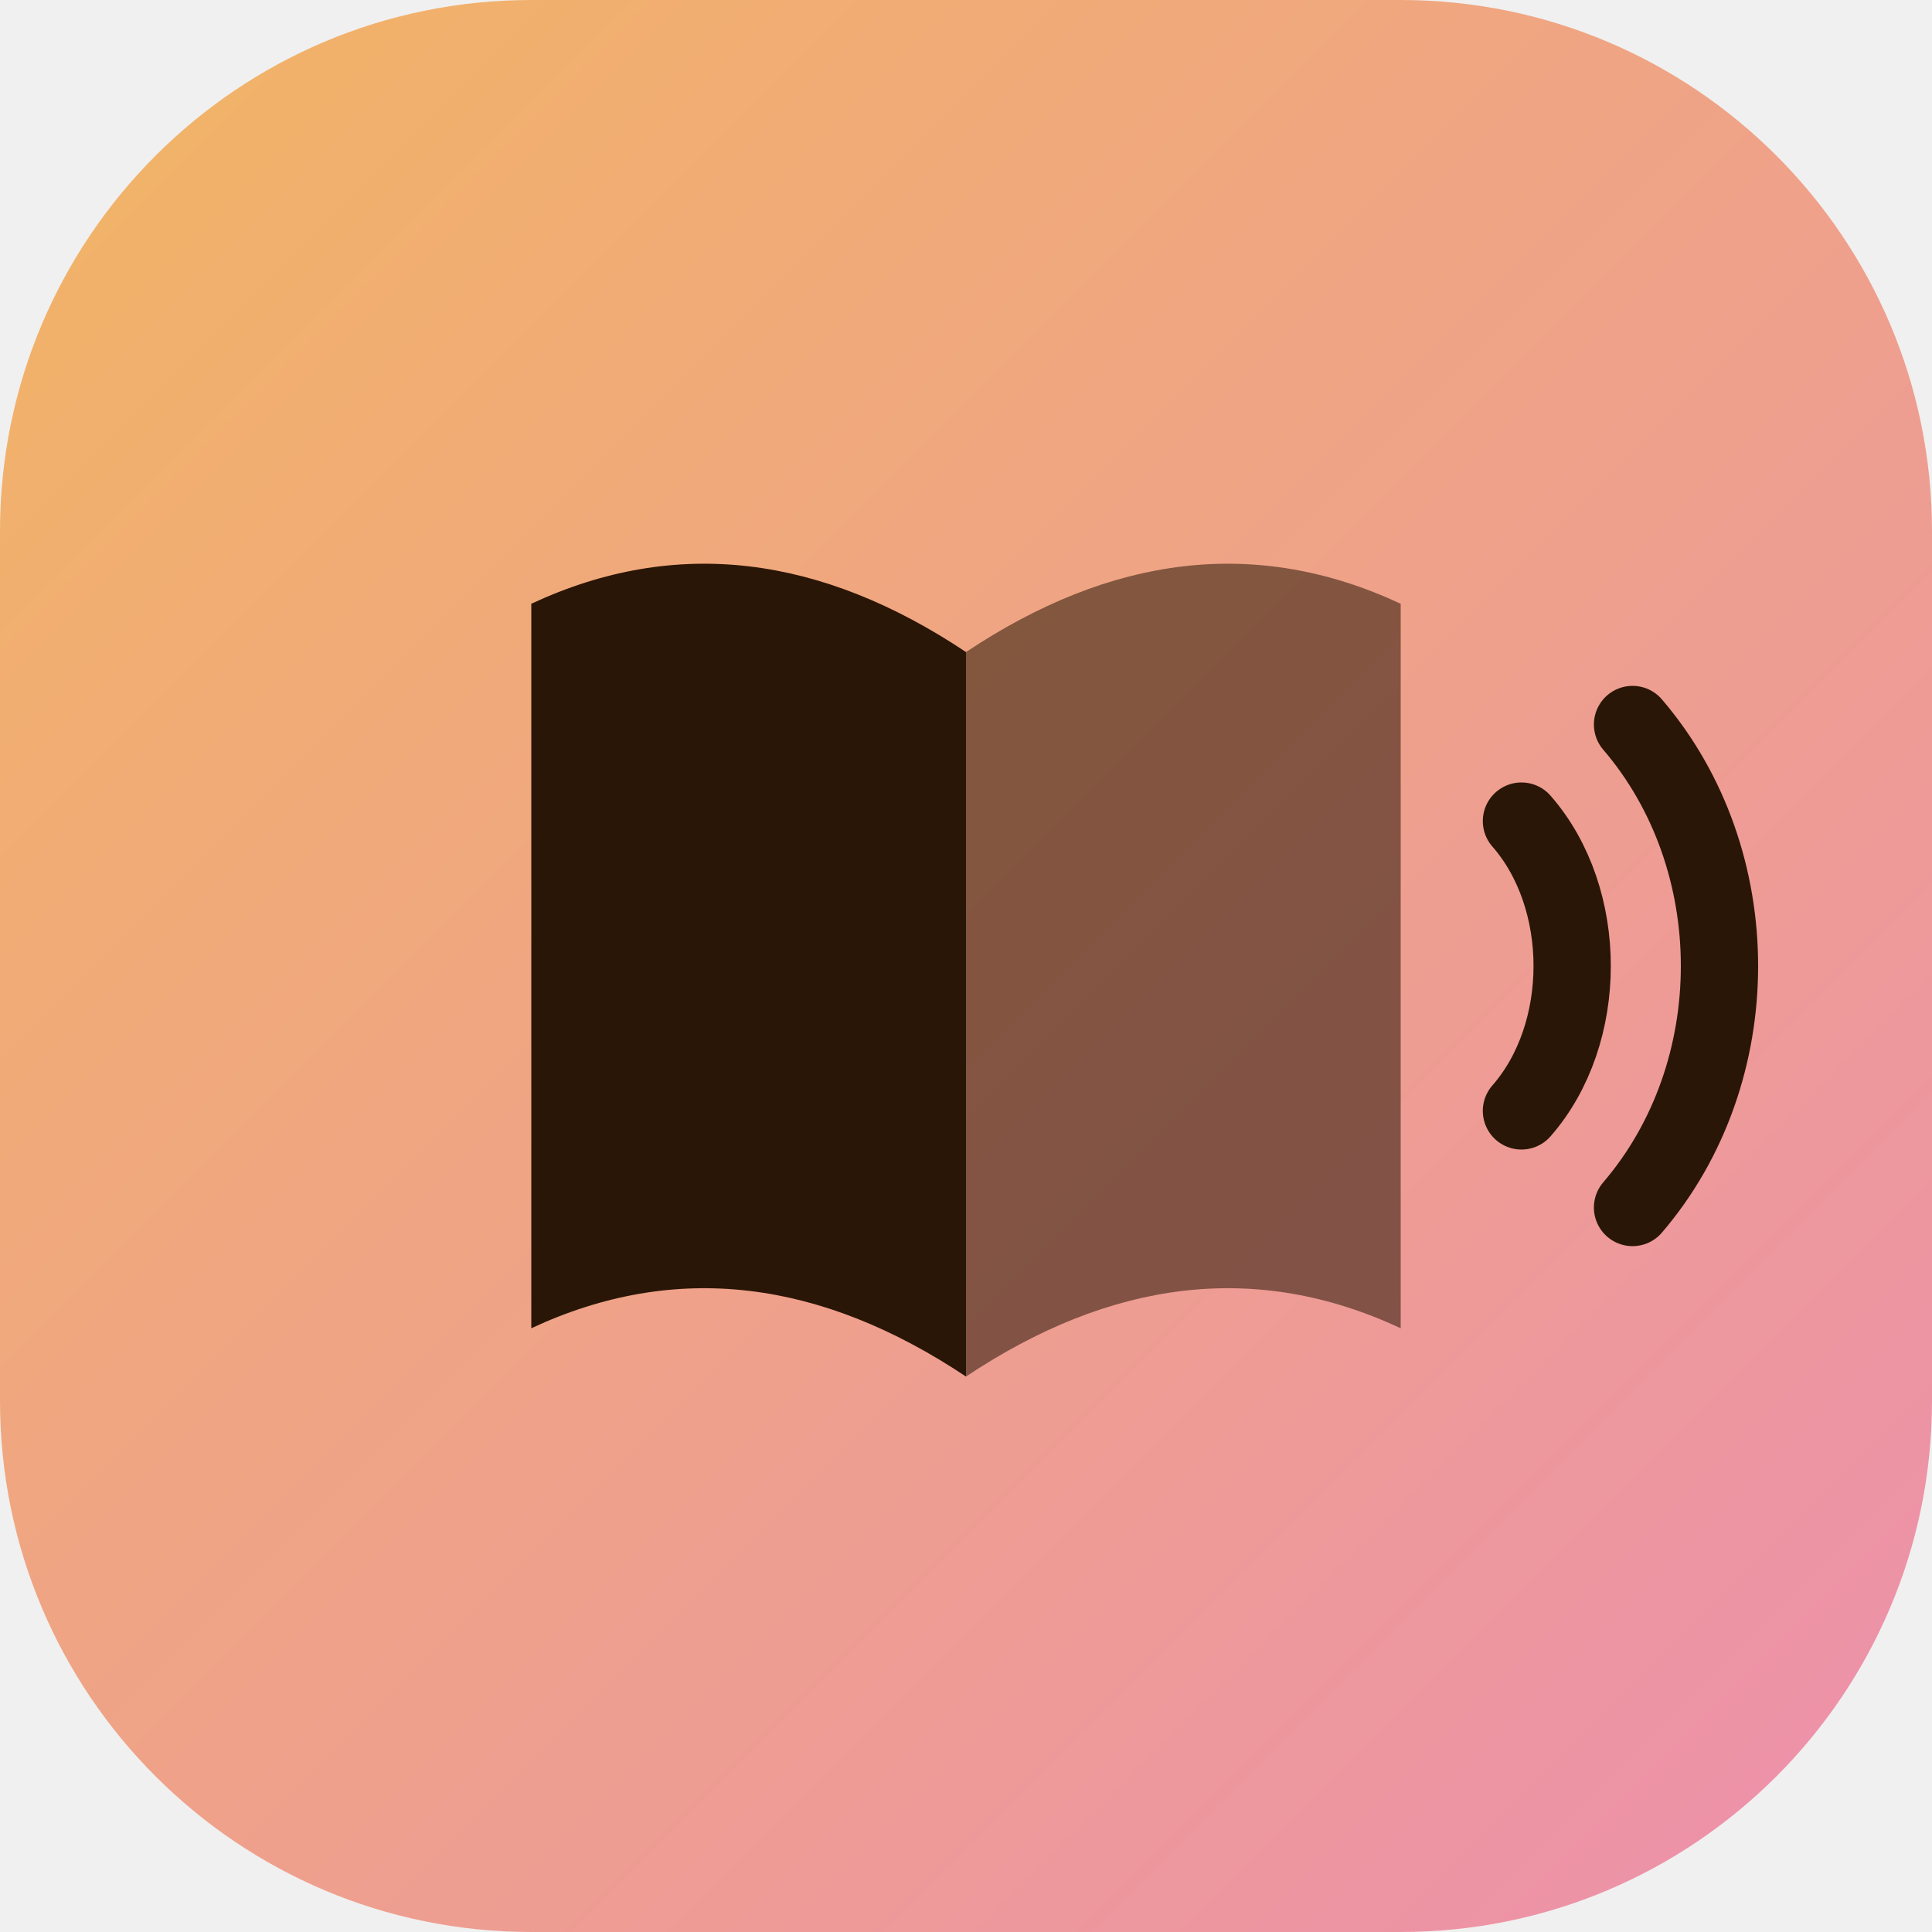
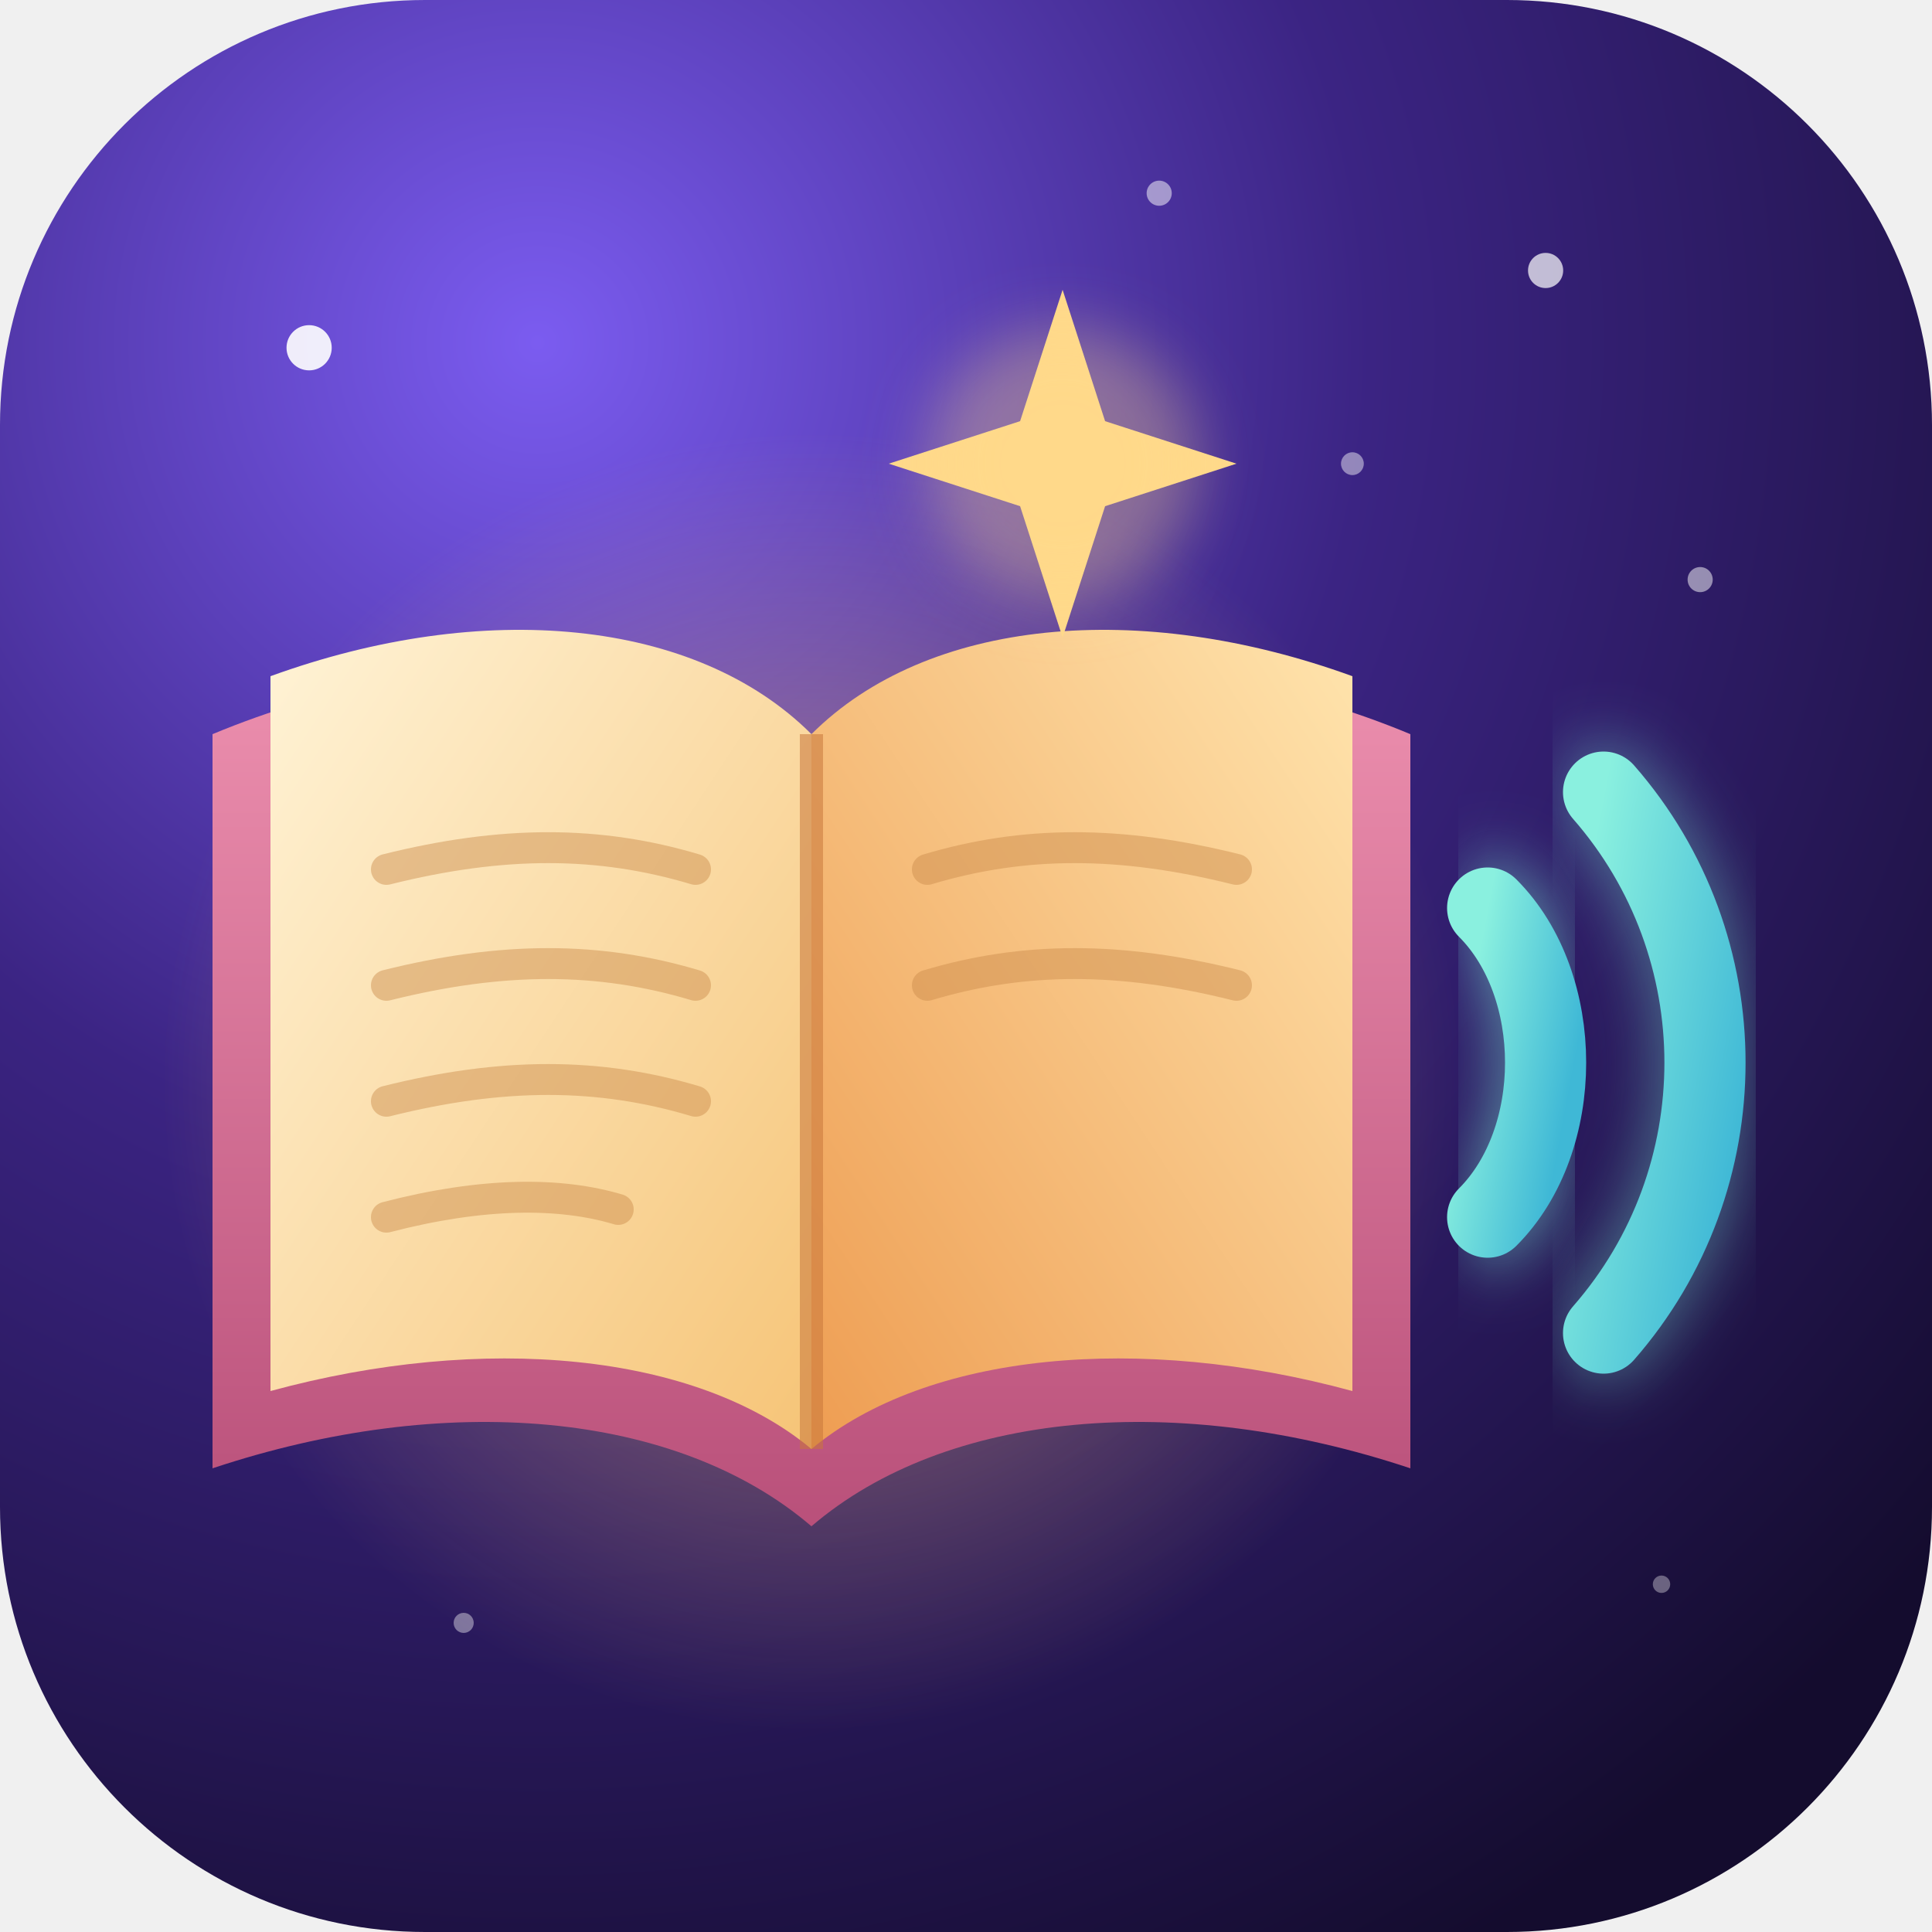
- <svg xmlns="http://www.w3.org/2000/svg" viewBox="0 0 40 40">
+ <svg xmlns="http://www.w3.org/2000/svg" viewBox="0 0 100 100">
  <defs>
-     <linearGradient id="g" x1="0" y1="0" x2="1" y2="1">
-       <stop offset="0" stop-color="#f2b563" />
-       <stop offset="1" stop-color="#ec8fae" />
+     <radialGradient id="ibg" cx="28%" cy="18%" r="95%">
+       <stop offset="0" stop-color="#7b5cf0" />
+       <stop offset=".45" stop-color="#3b2483" />
+       <stop offset="1" stop-color="#140c2e" />
+     </radialGradient>
+     <radialGradient id="iglow" cx="50%" cy="50%" r="50%">
+       <stop offset="0" stop-color="#ffc56b" stop-opacity=".55" />
+       <stop offset="1" stop-color="#ffc56b" stop-opacity="0" />
+     </radialGradient>
+     <linearGradient id="ipl" x1="0" y1="0" x2="1" y2="1">
+       <stop offset="0" stop-color="#fff3d6" />
+       <stop offset="1" stop-color="#f6c477" />
    </linearGradient>
+     <linearGradient id="ipr" x1="1" y1="0" x2="0" y2="1">
+       <stop offset="0" stop-color="#ffe4ad" />
+       <stop offset="1" stop-color="#ee9d52" />
+     </linearGradient>
+     <linearGradient id="icv" x1="0" y1="0" x2="0" y2="1">
+       <stop offset="0" stop-color="#ec8fae" />
+       <stop offset="1" stop-color="#b9507a" />
+     </linearGradient>
+     <linearGradient id="iwv" x1="0" y1="0" x2="1" y2="1">
+       <stop offset="0" stop-color="#8af0df" />
+       <stop offset="1" stop-color="#3fb8d6" />
+     </linearGradient>
+     <filter id="isoft" x="-50%" y="-50%" width="200%" height="200%">
+       <feGaussianBlur stdDeviation="1.6" />
+     </filter>
+     <clipPath id="ic">
+       <rect width="100" height="100" rx="22" />
+     </clipPath>
  </defs>
-   <rect width="40" height="40" rx="11" fill="url(#g)" />
-   <path d="M11 12.5c3-1.4 6-1 9 1v15c-3-2-6-2.4-9-1z" fill="#2a1606" />
-   <path d="M20 13.5c3-2 6-2.4 9-1v15c-3-1.4-6-1-9 1z" fill="#2a1606" opacity=".55" />
-   <path d="M31.5 17c1.4 1.6 1.4 4.4 0 6M33.8 15c2.4 2.8 2.4 7.2 0 10" stroke="#2a1606" stroke-width="1.6" fill="none" stroke-linecap="round" />
+   <g clip-path="url(#ic)">
+     <rect width="100" height="100" fill="url(#ibg)" />
+     <circle cx="16" cy="18" r="1.17" fill="#fff" opacity="0.9" />
+     <circle cx="80" cy="14" r="0.91" fill="#fff" opacity="0.7" />
+     <circle cx="88" cy="30" r="0.65" fill="#fff" opacity="0.5" />
+     <circle cx="12" cy="44" r="0.65" fill="#fff" opacity="0.5" />
+     <circle cx="70" cy="24" r="0.59" fill="#fff" opacity="0.45" />
+     <circle cx="24" cy="84" r="0.52" fill="#fff" opacity="0.4" />
+     <circle cx="86" cy="82" r="0.45" fill="#fff" opacity="0.35" />
+     <circle cx="60" cy="10" r="0.65" fill="#fff" opacity="0.5" />
+     <g transform="translate(-3 0)">
+       <circle cx="45" cy="56" r="34" fill="url(#iglow)" />
+       <path d="M14 38 C26 33 38 34 45 40 C52 34 64 33 76 38 L76 76 C64 72 52 73 45 79 C38 73 26 72 14 76 Z" fill="url(#icv)" />
+       <path d="M17 35 C28 31 39 32 45 38 L45 75 C39 70 28 69 17 72 Z" fill="url(#ipl)" />
+       <path d="M73 35 C62 31 51 32 45 38 L45 75 C51 70 62 69 73 72 Z" fill="url(#ipr)" />
+       <path d="M45 38 L45 75" stroke="#c9763a" stroke-width="1.2" opacity=".55" />
+       <g stroke="#c98a4a" stroke-width="1.6" stroke-linecap="round" opacity=".45" fill="none">
+         <path d="M23 45 C29 43.5 34 43.5 39 45" />
+         <path d="M23 51 C29 49.5 34 49.5 39 51" />
+         <path d="M23 57 C29 55.5 34 55.5 39 57" />
+         <path d="M23 63 C28 61.7 32 61.7 35 62.6" />
+         <path d="M51 45 C56 43.5 61 43.5 67 45" />
+         <path d="M51 51 C56 49.5 61 49.5 67 51" />
+       </g>
+       <g fill="none" stroke-linecap="round">
+         <path d="M80 47 C84 51 84 59 80 63" stroke="#7ff0dc" stroke-width="5" opacity=".5" filter="url(#isoft)" />
+         <path d="M86 41 C93 49 93 61 86 69" stroke="#7ff0dc" stroke-width="5" opacity=".4" filter="url(#isoft)" />
+         <path d="M80 47 C84 51 84 59 80 63" stroke="url(#iwv)" stroke-width="4.2" />
+         <path d="M86 41 C93 49 93 61 86 69" stroke="url(#iwv)" stroke-width="4.2" />
+       </g>
+       <path d="M58 15 L60.2 21.8 L67 24 L60.2 26.2 L58 33 L55.8 26.2 L49 24 L55.8 21.8 Z" fill="#ffd98a" />
+       <circle cx="58" cy="24" r="7" fill="#ffd98a" opacity=".35" filter="url(#isoft)" />
+     </g>
+   </g>
</svg>
